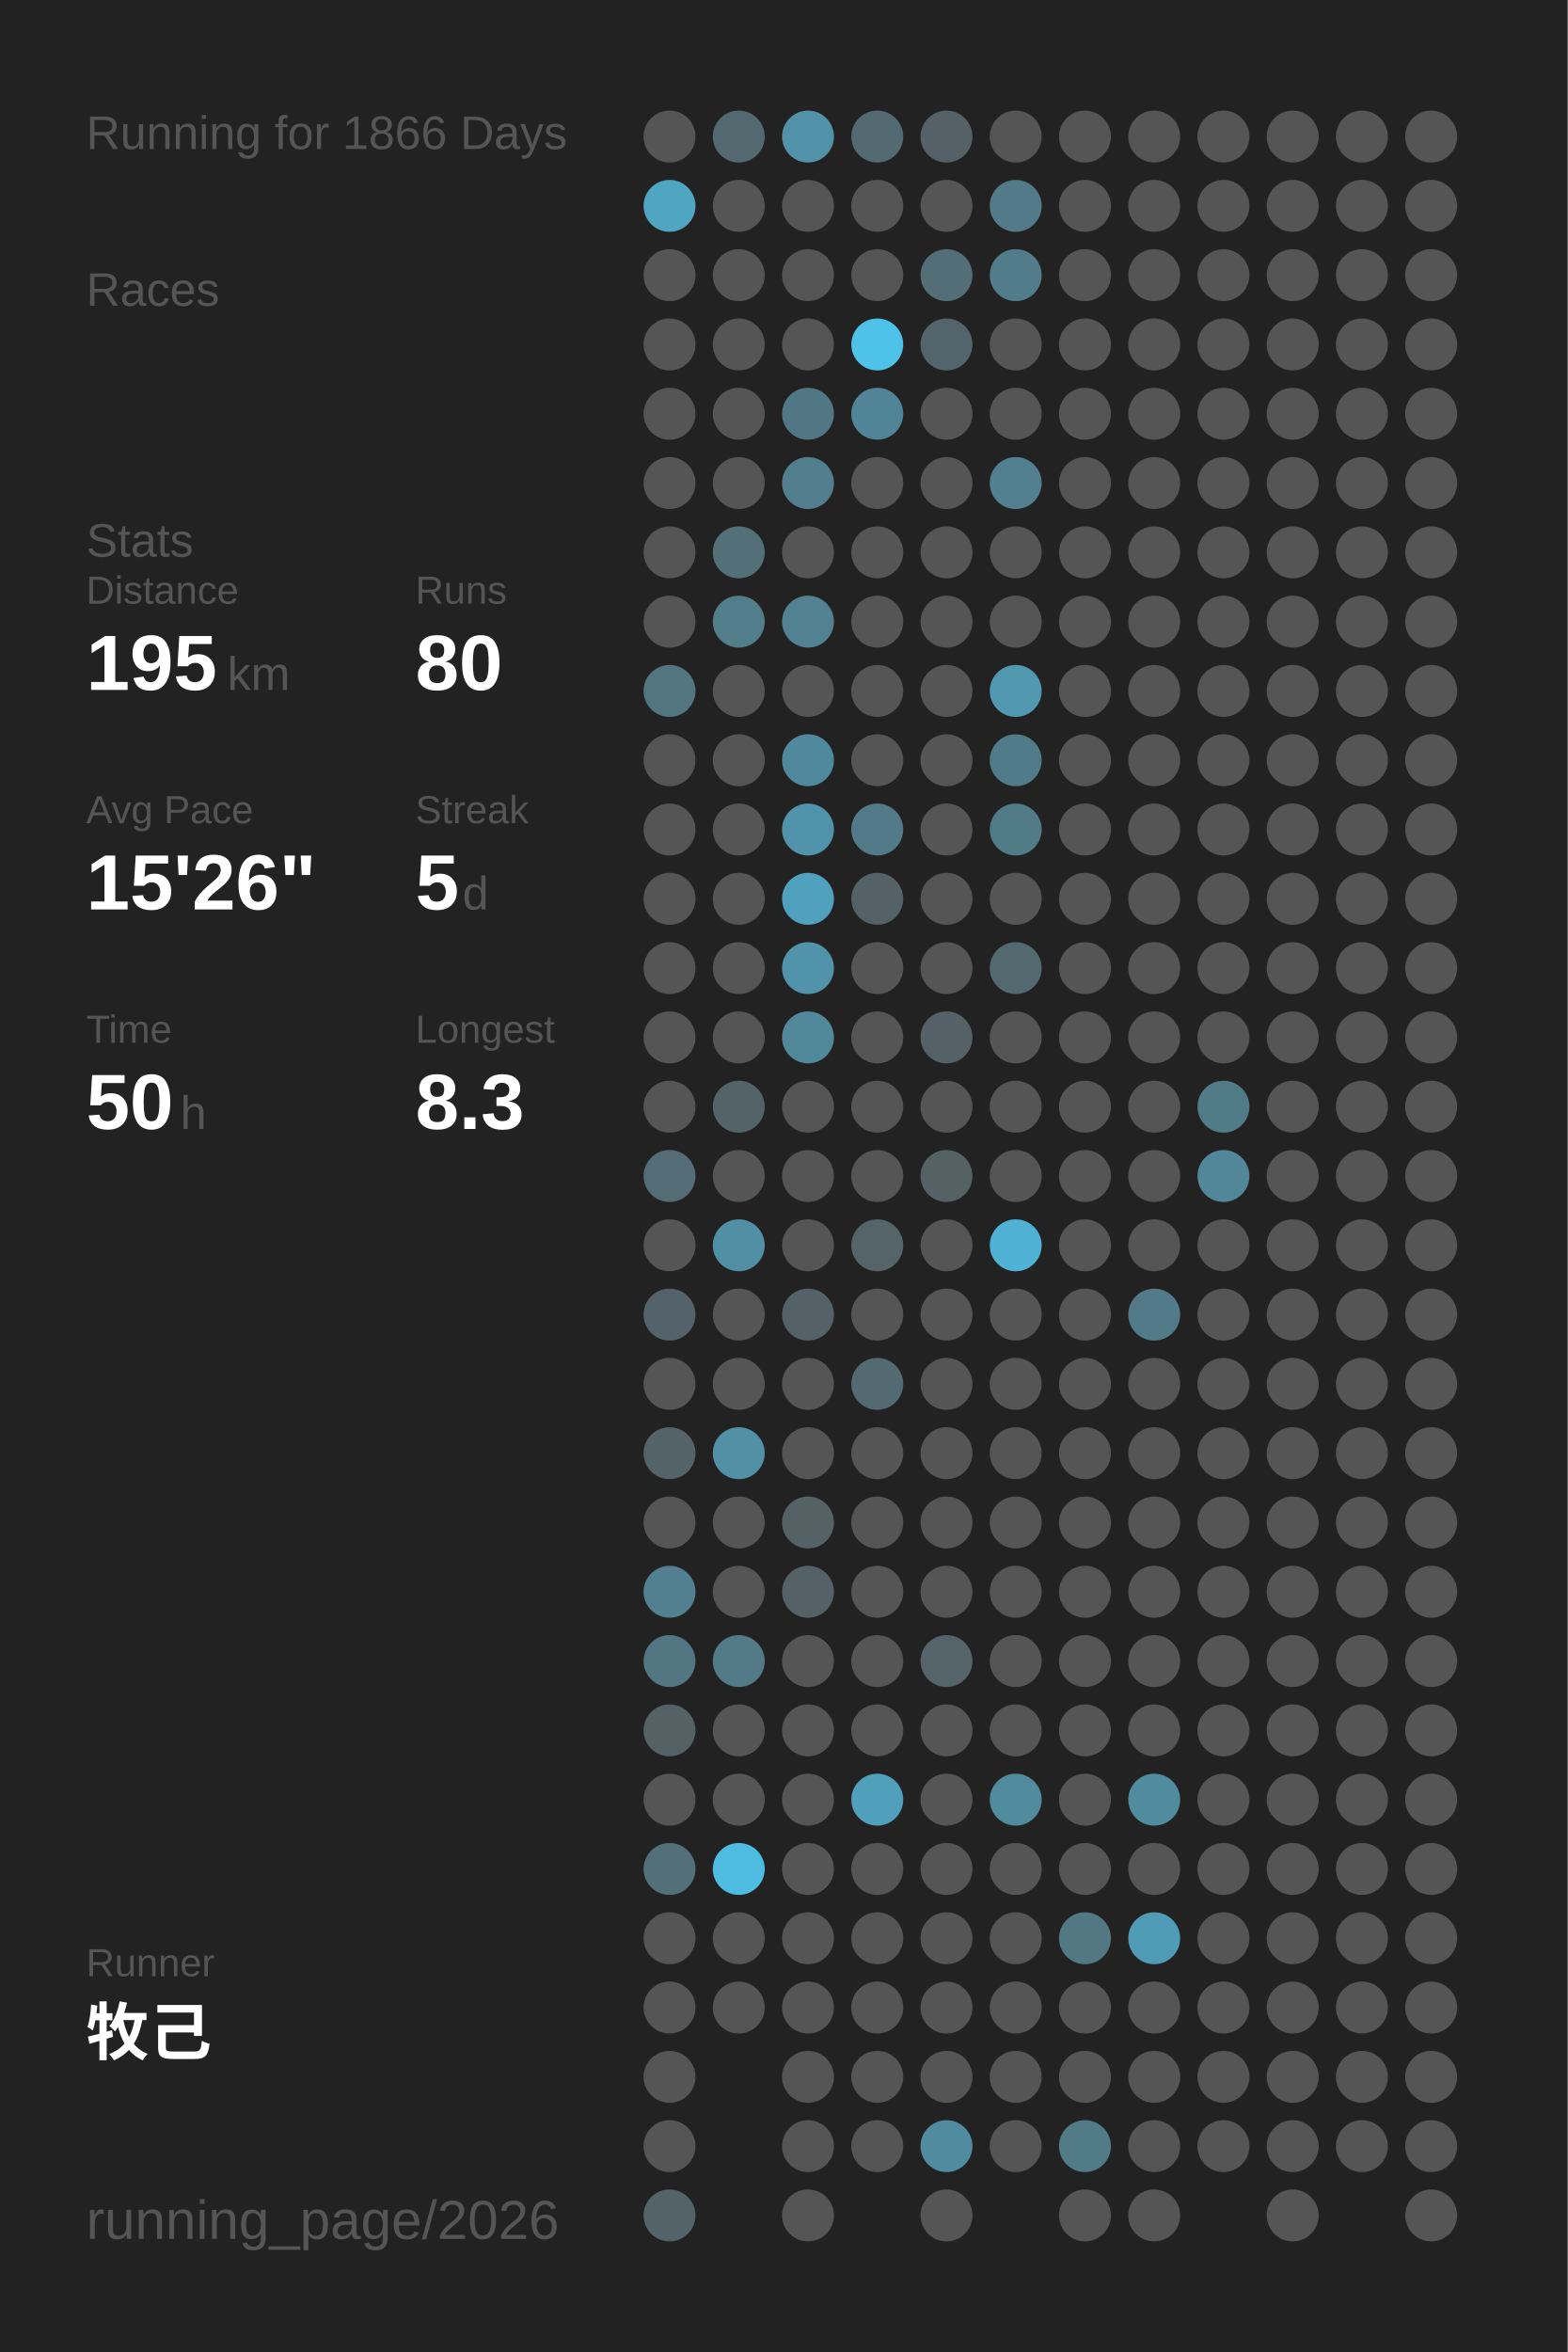
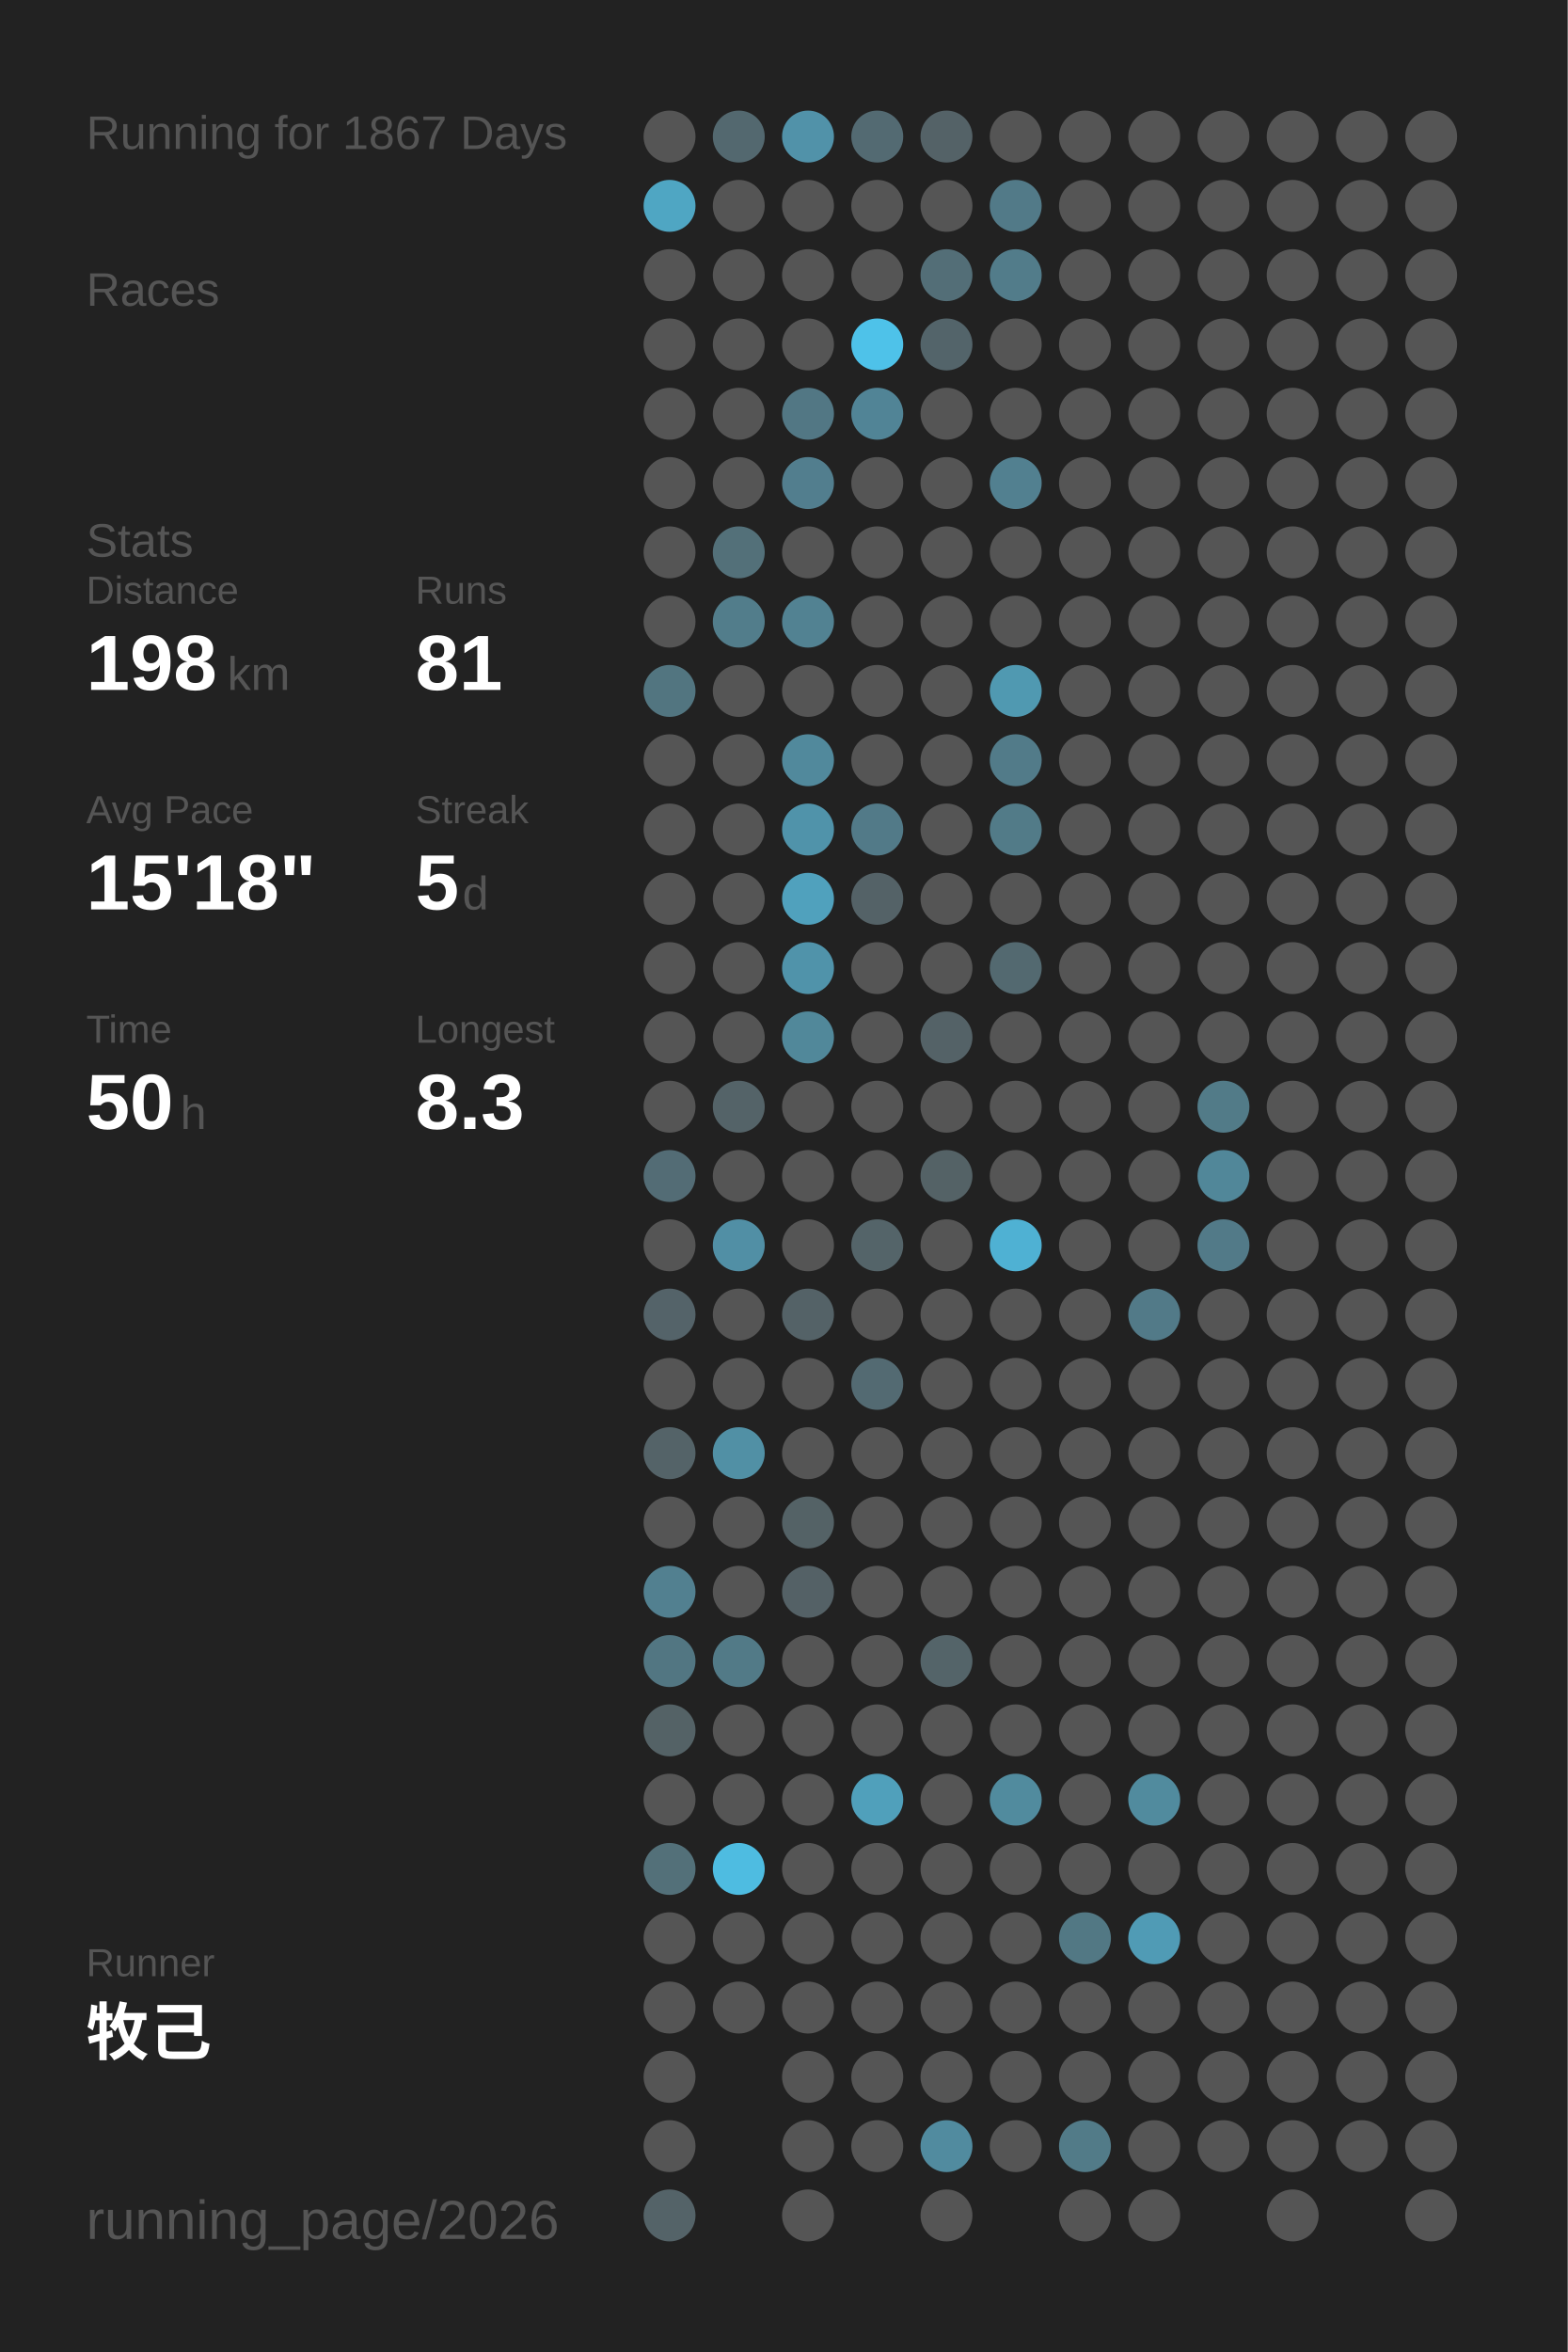
<svg xmlns="http://www.w3.org/2000/svg" baseProfile="full" height="300mm" version="1.1" viewBox="0,0,200,300" width="200mm">
  <defs />
  <rect fill="#222222" height="300" width="200" x="0" y="0" />
-   <text fill="#555555" style="font-size:6px; font-family:Arial;" x="11" y="19">Running for 1866 Days</text>
+   <text fill="#555555" style="font-size:6px; font-family:Arial;" x="11" y="19">Running for 1867 Days</text>
  <text fill="#555555" style="font-size:6px; font-family:Arial;" x="11" y="39">Races</text>
  <text fill="#555555" style="font-size:6px; font-family:Arial;" x="11" y="71">Stats</text>
  <text fill="#555555" style="font-size:5px; font-family:Arial;" x="11" y="77">Distance</text>
-   <text fill="#FFFFFF" style="font-size:10px; font-family:Arial; font-weight:bold;" x="11" y="88">195</text>
+   <text fill="#FFFFFF" style="font-size:10px; font-family:Arial; font-weight:bold;" x="11" y="88">198</text>
  <text fill="#555555" style="font-size:6px; font-family:Arial;" x="29" y="88">km</text>
  <text fill="#555555" style="font-size:5px; font-family:Arial;" x="53" y="77">Runs</text>
-   <text fill="#FFFFFF" style="font-size:10px; font-family:Arial; font-weight:bold;" x="53" y="88">80</text>
+   <text fill="#FFFFFF" style="font-size:10px; font-family:Arial; font-weight:bold;" x="53" y="88">81</text>
  <text fill="#555555" style="font-size:5px; font-family:Arial;" x="11" y="105">Avg Pace</text>
-   <text fill="#FFFFFF" style="font-size:10px; font-family:Arial; font-weight:bold;" x="11" y="116">15'26"</text>
+   <text fill="#FFFFFF" style="font-size:10px; font-family:Arial; font-weight:bold;" x="11" y="116">15'18"</text>
  <text fill="#555555" style="font-size:5px; font-family:Arial;" x="53" y="105">Streak</text>
  <text fill="#FFFFFF" style="font-size:10px; font-family:Arial; font-weight:bold;" x="53" y="116">5</text>
  <text fill="#555555" style="font-size:6px; font-family:Arial;" x="59" y="116">d</text>
  <text fill="#555555" style="font-size:5px; font-family:Arial;" x="11" y="133">Time</text>
  <text fill="#FFFFFF" style="font-size:10px; font-family:Arial; font-weight:bold;" x="11" y="144">50</text>
  <text fill="#555555" style="font-size:6px; font-family:Arial;" x="23" y="144">h</text>
  <text fill="#555555" style="font-size:5px; font-family:Arial;" x="53" y="133">Longest</text>
  <text fill="#FFFFFF" style="font-size:10px; font-family:Arial; font-weight:bold;" x="53" y="144">8.3</text>
  <text fill="#555555" style="font-size:5px; font-family:Arial;" x="11" y="252.065">Runner</text>
  <text fill="#FFFFFF" style="font-size:8px; font-family:Arial; font-weight:bold;" x="11" y="262.065">牧己</text>
  <text fill="#555555" style="font-size:7px; font-family:Arial;" x="11" y="285.581">running_page/2026</text>
  <circle cx="85.417" cy="17.419" fill="#555555" r="3.312" />
  <circle cx="85.417" cy="26.258" fill="#4fa6c3" r="3.312" />
  <circle cx="85.417" cy="35.097" fill="#555555" r="3.312" />
  <circle cx="85.417" cy="43.935" fill="#555555" r="3.312" />
  <circle cx="85.417" cy="52.774" fill="#555555" r="3.312" />
  <circle cx="85.417" cy="61.613" fill="#555555" r="3.312" />
  <circle cx="85.417" cy="70.452" fill="#555555" r="3.312" />
  <circle cx="85.417" cy="79.29" fill="#555555" r="3.312" />
  <circle cx="85.417" cy="88.129" fill="#527580" r="3.312" />
  <circle cx="85.417" cy="96.968" fill="#555555" r="3.312" />
  <circle cx="85.417" cy="105.806" fill="#555555" r="3.312" />
  <circle cx="85.417" cy="114.645" fill="#555555" r="3.312" />
  <circle cx="85.417" cy="123.484" fill="#555555" r="3.312" />
  <circle cx="85.417" cy="132.323" fill="#555555" r="3.312" />
  <circle cx="85.417" cy="141.161" fill="#555555" r="3.312" />
  <circle cx="85.417" cy="150" fill="#536c75" r="3.312" />
  <circle cx="85.417" cy="158.839" fill="#555555" r="3.312" />
  <circle cx="85.417" cy="167.677" fill="#546369" r="3.312" />
  <circle cx="85.417" cy="176.516" fill="#555555" r="3.312" />
  <circle cx="85.417" cy="185.355" fill="#546368" r="3.312" />
  <circle cx="85.417" cy="194.194" fill="#555555" r="3.312" />
  <circle cx="85.417" cy="203.032" fill="#528090" r="3.312" />
  <circle cx="85.417" cy="211.871" fill="#527682" r="3.312" />
  <circle cx="85.417" cy="220.71" fill="#546266" r="3.312" />
  <circle cx="85.417" cy="229.548" fill="#555555" r="3.312" />
  <circle cx="85.417" cy="238.387" fill="#537079" r="3.312" />
  <circle cx="85.417" cy="247.226" fill="#555555" r="3.312" />
  <circle cx="85.417" cy="256.065" fill="#555555" r="3.312" />
  <circle cx="85.417" cy="264.903" fill="#555555" r="3.312" />
  <circle cx="85.417" cy="273.742" fill="#555555" r="3.312" />
  <circle cx="85.417" cy="282.581" fill="#546368" r="3.312" />
  <circle cx="94.25" cy="17.419" fill="#53686f" r="3.312" />
  <circle cx="94.25" cy="26.258" fill="#555555" r="3.312" />
  <circle cx="94.25" cy="35.097" fill="#555555" r="3.312" />
  <circle cx="94.25" cy="43.935" fill="#555555" r="3.312" />
  <circle cx="94.25" cy="52.774" fill="#555555" r="3.312" />
  <circle cx="94.25" cy="61.613" fill="#555555" r="3.312" />
  <circle cx="94.25" cy="70.452" fill="#537079" r="3.312" />
  <circle cx="94.25" cy="79.29" fill="#527d8b" r="3.312" />
  <circle cx="94.25" cy="88.129" fill="#555555" r="3.312" />
  <circle cx="94.25" cy="96.968" fill="#555555" r="3.312" />
  <circle cx="94.25" cy="105.806" fill="#555555" r="3.312" />
  <circle cx="94.25" cy="114.645" fill="#555555" r="3.312" />
  <circle cx="94.25" cy="123.484" fill="#555555" r="3.312" />
  <circle cx="94.25" cy="132.323" fill="#555555" r="3.312" />
  <circle cx="94.25" cy="141.161" fill="#546368" r="3.312" />
  <circle cx="94.25" cy="150" fill="#555555" r="3.312" />
  <circle cx="94.25" cy="158.839" fill="#518fa5" r="3.312" />
  <circle cx="94.25" cy="167.677" fill="#555555" r="3.312" />
  <circle cx="94.25" cy="176.516" fill="#555555" r="3.312" />
  <circle cx="94.25" cy="185.355" fill="#5190a5" r="3.312" />
  <circle cx="94.25" cy="194.194" fill="#555555" r="3.312" />
  <circle cx="94.25" cy="203.032" fill="#555555" r="3.312" />
  <circle cx="94.25" cy="211.871" fill="#527a87" r="3.312" />
  <circle cx="94.25" cy="220.71" fill="#555555" r="3.312" />
  <circle cx="94.25" cy="229.548" fill="#555555" r="3.312" />
  <circle cx="94.25" cy="238.387" fill="#4ebce1" r="3.312" />
  <circle cx="94.25" cy="247.226" fill="#555555" r="3.312" />
  <circle cx="94.25" cy="256.065" fill="#555555" r="3.312" />
  <circle cx="103.083" cy="17.419" fill="#5192a9" r="3.312" />
  <circle cx="103.083" cy="26.258" fill="#555555" r="3.312" />
  <circle cx="103.083" cy="35.097" fill="#555555" r="3.312" />
  <circle cx="103.083" cy="43.935" fill="#555555" r="3.312" />
  <circle cx="103.083" cy="52.774" fill="#527784" r="3.312" />
  <circle cx="103.083" cy="61.613" fill="#527e8e" r="3.312" />
  <circle cx="103.083" cy="70.452" fill="#555555" r="3.312" />
  <circle cx="103.083" cy="79.29" fill="#528292" r="3.312" />
  <circle cx="103.083" cy="88.129" fill="#555555" r="3.312" />
  <circle cx="103.083" cy="96.968" fill="#51899c" r="3.312" />
  <circle cx="103.083" cy="105.806" fill="#5093aa" r="3.312" />
  <circle cx="103.083" cy="114.645" fill="#50a1bd" r="3.312" />
  <circle cx="103.083" cy="123.484" fill="#5093aa" r="3.312" />
  <circle cx="103.083" cy="132.323" fill="#51889a" r="3.312" />
  <circle cx="103.083" cy="141.161" fill="#555555" r="3.312" />
  <circle cx="103.083" cy="150" fill="#555555" r="3.312" />
  <circle cx="103.083" cy="158.839" fill="#555555" r="3.312" />
  <circle cx="103.083" cy="167.677" fill="#546267" r="3.312" />
  <circle cx="103.083" cy="176.516" fill="#555555" r="3.312" />
  <circle cx="103.083" cy="185.355" fill="#555555" r="3.312" />
  <circle cx="103.083" cy="194.194" fill="#546266" r="3.312" />
  <circle cx="103.083" cy="203.032" fill="#546166" r="3.312" />
  <circle cx="103.083" cy="211.871" fill="#555555" r="3.312" />
  <circle cx="103.083" cy="220.71" fill="#555555" r="3.312" />
  <circle cx="103.083" cy="229.548" fill="#555555" r="3.312" />
  <circle cx="103.083" cy="238.387" fill="#555555" r="3.312" />
  <circle cx="103.083" cy="247.226" fill="#555555" r="3.312" />
  <circle cx="103.083" cy="256.065" fill="#555555" r="3.312" />
  <circle cx="103.083" cy="264.903" fill="#555555" r="3.312" />
  <circle cx="103.083" cy="273.742" fill="#555555" r="3.312" />
  <circle cx="103.083" cy="282.581" fill="#555555" r="3.312" />
  <circle cx="111.917" cy="17.419" fill="#536a72" r="3.312" />
  <circle cx="111.917" cy="26.258" fill="#555555" r="3.312" />
  <circle cx="111.917" cy="35.097" fill="#555555" r="3.312" />
  <circle cx="111.917" cy="43.935" fill="#4ec2e9" r="3.312" />
  <circle cx="111.917" cy="52.774" fill="#518496" r="3.312" />
  <circle cx="111.917" cy="61.613" fill="#555555" r="3.312" />
  <circle cx="111.917" cy="70.452" fill="#555555" r="3.312" />
  <circle cx="111.917" cy="79.29" fill="#555555" r="3.312" />
  <circle cx="111.917" cy="88.129" fill="#555555" r="3.312" />
  <circle cx="111.917" cy="96.968" fill="#555555" r="3.312" />
  <circle cx="111.917" cy="105.806" fill="#527a88" r="3.312" />
  <circle cx="111.917" cy="114.645" fill="#546267" r="3.312" />
  <circle cx="111.917" cy="123.484" fill="#555555" r="3.312" />
  <circle cx="111.917" cy="132.323" fill="#555555" r="3.312" />
  <circle cx="111.917" cy="141.161" fill="#555555" r="3.312" />
  <circle cx="111.917" cy="150" fill="#555555" r="3.312" />
  <circle cx="111.917" cy="158.839" fill="#546469" r="3.312" />
  <circle cx="111.917" cy="167.677" fill="#555555" r="3.312" />
  <circle cx="111.917" cy="176.516" fill="#536a72" r="3.312" />
  <circle cx="111.917" cy="185.355" fill="#555555" r="3.312" />
  <circle cx="111.917" cy="194.194" fill="#555555" r="3.312" />
  <circle cx="111.917" cy="203.032" fill="#555555" r="3.312" />
  <circle cx="111.917" cy="211.871" fill="#555555" r="3.312" />
  <circle cx="111.917" cy="220.71" fill="#555555" r="3.312" />
  <circle cx="111.917" cy="229.548" fill="#50a0bb" r="3.312" />
  <circle cx="111.917" cy="238.387" fill="#555555" r="3.312" />
  <circle cx="111.917" cy="247.226" fill="#555555" r="3.312" />
  <circle cx="111.917" cy="256.065" fill="#555555" r="3.312" />
  <circle cx="111.917" cy="264.903" fill="#555555" r="3.312" />
  <circle cx="111.917" cy="273.742" fill="#555555" r="3.312" />
  <circle cx="120.75" cy="17.419" fill="#546267" r="3.312" />
  <circle cx="120.75" cy="26.258" fill="#555555" r="3.312" />
  <circle cx="120.75" cy="35.097" fill="#536e77" r="3.312" />
  <circle cx="120.75" cy="43.935" fill="#53646a" r="3.312" />
  <circle cx="120.75" cy="52.774" fill="#555555" r="3.312" />
  <circle cx="120.75" cy="61.613" fill="#555555" r="3.312" />
  <circle cx="120.75" cy="70.452" fill="#555555" r="3.312" />
  <circle cx="120.75" cy="79.29" fill="#555555" r="3.312" />
  <circle cx="120.75" cy="88.129" fill="#555555" r="3.312" />
  <circle cx="120.75" cy="96.968" fill="#555555" r="3.312" />
  <circle cx="120.75" cy="105.806" fill="#555555" r="3.312" />
  <circle cx="120.75" cy="114.645" fill="#555555" r="3.312" />
  <circle cx="120.75" cy="123.484" fill="#555555" r="3.312" />
  <circle cx="120.75" cy="132.323" fill="#546267" r="3.312" />
  <circle cx="120.75" cy="141.161" fill="#555555" r="3.312" />
  <circle cx="120.75" cy="150" fill="#546266" r="3.312" />
  <circle cx="120.75" cy="158.839" fill="#555555" r="3.312" />
  <circle cx="120.75" cy="167.677" fill="#555555" r="3.312" />
  <circle cx="120.75" cy="176.516" fill="#555555" r="3.312" />
  <circle cx="120.75" cy="185.355" fill="#555555" r="3.312" />
  <circle cx="120.75" cy="194.194" fill="#555555" r="3.312" />
  <circle cx="120.75" cy="203.032" fill="#555555" r="3.312" />
  <circle cx="120.75" cy="211.871" fill="#546469" r="3.312" />
  <circle cx="120.75" cy="220.71" fill="#555555" r="3.312" />
  <circle cx="120.75" cy="229.548" fill="#555555" r="3.312" />
  <circle cx="120.75" cy="238.387" fill="#555555" r="3.312" />
  <circle cx="120.75" cy="247.226" fill="#555555" r="3.312" />
  <circle cx="120.75" cy="256.065" fill="#555555" r="3.312" />
  <circle cx="120.75" cy="264.903" fill="#555555" r="3.312" />
  <circle cx="120.75" cy="273.742" fill="#518b9f" r="3.312" />
  <circle cx="120.75" cy="282.581" fill="#555555" r="3.312" />
  <circle cx="129.583" cy="17.419" fill="#555555" r="3.312" />
  <circle cx="129.583" cy="26.258" fill="#527a88" r="3.312" />
  <circle cx="129.583" cy="35.097" fill="#527c8a" r="3.312" />
  <circle cx="129.583" cy="43.935" fill="#555555" r="3.312" />
  <circle cx="129.583" cy="52.774" fill="#555555" r="3.312" />
  <circle cx="129.583" cy="61.613" fill="#528090" r="3.312" />
  <circle cx="129.583" cy="70.452" fill="#555555" r="3.312" />
  <circle cx="129.583" cy="79.29" fill="#555555" r="3.312" />
  <circle cx="129.583" cy="88.129" fill="#5099b1" r="3.312" />
  <circle cx="129.583" cy="96.968" fill="#527b89" r="3.312" />
  <circle cx="129.583" cy="105.806" fill="#527b88" r="3.312" />
  <circle cx="129.583" cy="114.645" fill="#555555" r="3.312" />
  <circle cx="129.583" cy="123.484" fill="#536970" r="3.312" />
  <circle cx="129.583" cy="132.323" fill="#555555" r="3.312" />
  <circle cx="129.583" cy="141.161" fill="#555555" r="3.312" />
  <circle cx="129.583" cy="150" fill="#555555" r="3.312" />
  <circle cx="129.583" cy="158.839" fill="#4fb1d3" r="3.312" />
  <circle cx="129.583" cy="167.677" fill="#555555" r="3.312" />
  <circle cx="129.583" cy="176.516" fill="#555555" r="3.312" />
  <circle cx="129.583" cy="185.355" fill="#555555" r="3.312" />
  <circle cx="129.583" cy="194.194" fill="#555555" r="3.312" />
  <circle cx="129.583" cy="203.032" fill="#555555" r="3.312" />
  <circle cx="129.583" cy="211.871" fill="#555555" r="3.312" />
  <circle cx="129.583" cy="220.71" fill="#555555" r="3.312" />
  <circle cx="129.583" cy="229.548" fill="#518b9e" r="3.312" />
  <circle cx="129.583" cy="238.387" fill="#555555" r="3.312" />
  <circle cx="129.583" cy="247.226" fill="#555555" r="3.312" />
  <circle cx="129.583" cy="256.065" fill="#555555" r="3.312" />
  <circle cx="129.583" cy="264.903" fill="#555555" r="3.312" />
  <circle cx="129.583" cy="273.742" fill="#555555" r="3.312" />
  <circle cx="138.417" cy="17.419" fill="#555555" r="3.312" />
  <circle cx="138.417" cy="26.258" fill="#555555" r="3.312" />
  <circle cx="138.417" cy="35.097" fill="#555555" r="3.312" />
  <circle cx="138.417" cy="43.935" fill="#555555" r="3.312" />
  <circle cx="138.417" cy="52.774" fill="#555555" r="3.312" />
  <circle cx="138.417" cy="61.613" fill="#555555" r="3.312" />
  <circle cx="138.417" cy="70.452" fill="#555555" r="3.312" />
  <circle cx="138.417" cy="79.29" fill="#555555" r="3.312" />
  <circle cx="138.417" cy="88.129" fill="#555555" r="3.312" />
  <circle cx="138.417" cy="96.968" fill="#555555" r="3.312" />
  <circle cx="138.417" cy="105.806" fill="#555555" r="3.312" />
  <circle cx="138.417" cy="114.645" fill="#555555" r="3.312" />
  <circle cx="138.417" cy="123.484" fill="#555555" r="3.312" />
  <circle cx="138.417" cy="132.323" fill="#555555" r="3.312" />
  <circle cx="138.417" cy="141.161" fill="#555555" r="3.312" />
  <circle cx="138.417" cy="150" fill="#555555" r="3.312" />
  <circle cx="138.417" cy="158.839" fill="#555555" r="3.312" />
  <circle cx="138.417" cy="167.677" fill="#555555" r="3.312" />
  <circle cx="138.417" cy="176.516" fill="#555555" r="3.312" />
  <circle cx="138.417" cy="185.355" fill="#555555" r="3.312" />
  <circle cx="138.417" cy="194.194" fill="#555555" r="3.312" />
  <circle cx="138.417" cy="203.032" fill="#555555" r="3.312" />
  <circle cx="138.417" cy="211.871" fill="#555555" r="3.312" />
  <circle cx="138.417" cy="220.71" fill="#555555" r="3.312" />
  <circle cx="138.417" cy="229.548" fill="#555555" r="3.312" />
  <circle cx="138.417" cy="238.387" fill="#555555" r="3.312" />
  <circle cx="138.417" cy="247.226" fill="#527884" r="3.312" />
  <circle cx="138.417" cy="256.065" fill="#555555" r="3.312" />
  <circle cx="138.417" cy="264.903" fill="#555555" r="3.312" />
  <circle cx="138.417" cy="273.742" fill="#527b88" r="3.312" />
  <circle cx="138.417" cy="282.581" fill="#555555" r="3.312" />
  <circle cx="147.25" cy="17.419" fill="#555555" r="3.312" />
  <circle cx="147.25" cy="26.258" fill="#555555" r="3.312" />
  <circle cx="147.25" cy="35.097" fill="#555555" r="3.312" />
  <circle cx="147.25" cy="43.935" fill="#555555" r="3.312" />
  <circle cx="147.25" cy="52.774" fill="#555555" r="3.312" />
  <circle cx="147.25" cy="61.613" fill="#555555" r="3.312" />
  <circle cx="147.25" cy="70.452" fill="#555555" r="3.312" />
  <circle cx="147.25" cy="79.29" fill="#555555" r="3.312" />
  <circle cx="147.25" cy="88.129" fill="#555555" r="3.312" />
  <circle cx="147.25" cy="96.968" fill="#555555" r="3.312" />
  <circle cx="147.25" cy="105.806" fill="#555555" r="3.312" />
  <circle cx="147.25" cy="114.645" fill="#555555" r="3.312" />
  <circle cx="147.25" cy="123.484" fill="#555555" r="3.312" />
  <circle cx="147.25" cy="132.323" fill="#555555" r="3.312" />
  <circle cx="147.25" cy="141.161" fill="#555555" r="3.312" />
  <circle cx="147.25" cy="150" fill="#555555" r="3.312" />
  <circle cx="147.25" cy="158.839" fill="#555555" r="3.312" />
  <circle cx="147.25" cy="167.677" fill="#527a88" r="3.312" />
  <circle cx="147.25" cy="176.516" fill="#555555" r="3.312" />
  <circle cx="147.25" cy="185.355" fill="#555555" r="3.312" />
  <circle cx="147.25" cy="194.194" fill="#555555" r="3.312" />
  <circle cx="147.25" cy="203.032" fill="#555555" r="3.312" />
  <circle cx="147.25" cy="211.871" fill="#555555" r="3.312" />
  <circle cx="147.25" cy="220.71" fill="#555555" r="3.312" />
  <circle cx="147.25" cy="229.548" fill="#518b9e" r="3.312" />
  <circle cx="147.25" cy="238.387" fill="#555555" r="3.312" />
  <circle cx="147.25" cy="247.226" fill="#509bb5" r="3.312" />
  <circle cx="147.25" cy="256.065" fill="#555555" r="3.312" />
  <circle cx="147.25" cy="264.903" fill="#555555" r="3.312" />
  <circle cx="147.25" cy="273.742" fill="#555555" r="3.312" />
  <circle cx="147.25" cy="282.581" fill="#555555" r="3.312" />
  <circle cx="156.083" cy="17.419" fill="#555555" r="3.312" />
  <circle cx="156.083" cy="26.258" fill="#555555" r="3.312" />
  <circle cx="156.083" cy="35.097" fill="#555555" r="3.312" />
  <circle cx="156.083" cy="43.935" fill="#555555" r="3.312" />
  <circle cx="156.083" cy="52.774" fill="#555555" r="3.312" />
  <circle cx="156.083" cy="61.613" fill="#555555" r="3.312" />
  <circle cx="156.083" cy="70.452" fill="#555555" r="3.312" />
  <circle cx="156.083" cy="79.29" fill="#555555" r="3.312" />
  <circle cx="156.083" cy="88.129" fill="#555555" r="3.312" />
  <circle cx="156.083" cy="96.968" fill="#555555" r="3.312" />
  <circle cx="156.083" cy="105.806" fill="#555555" r="3.312" />
  <circle cx="156.083" cy="114.645" fill="#555555" r="3.312" />
  <circle cx="156.083" cy="123.484" fill="#555555" r="3.312" />
  <circle cx="156.083" cy="132.323" fill="#555555" r="3.312" />
  <circle cx="156.083" cy="141.161" fill="#527b88" r="3.312" />
  <circle cx="156.083" cy="150" fill="#518799" r="3.312" />
-   <circle cx="156.083" cy="158.839" fill="#555555" r="3.312" />
+   <circle cx="156.083" cy="158.839" fill="#527a88" r="3.312" />
  <circle cx="156.083" cy="167.677" fill="#555555" r="3.312" />
  <circle cx="156.083" cy="176.516" fill="#555555" r="3.312" />
  <circle cx="156.083" cy="185.355" fill="#555555" r="3.312" />
  <circle cx="156.083" cy="194.194" fill="#555555" r="3.312" />
  <circle cx="156.083" cy="203.032" fill="#555555" r="3.312" />
  <circle cx="156.083" cy="211.871" fill="#555555" r="3.312" />
  <circle cx="156.083" cy="220.71" fill="#555555" r="3.312" />
  <circle cx="156.083" cy="229.548" fill="#555555" r="3.312" />
  <circle cx="156.083" cy="238.387" fill="#555555" r="3.312" />
  <circle cx="156.083" cy="247.226" fill="#555555" r="3.312" />
  <circle cx="156.083" cy="256.065" fill="#555555" r="3.312" />
  <circle cx="156.083" cy="264.903" fill="#555555" r="3.312" />
  <circle cx="156.083" cy="273.742" fill="#555555" r="3.312" />
  <circle cx="164.917" cy="17.419" fill="#555555" r="3.312" />
  <circle cx="164.917" cy="26.258" fill="#555555" r="3.312" />
  <circle cx="164.917" cy="35.097" fill="#555555" r="3.312" />
  <circle cx="164.917" cy="43.935" fill="#555555" r="3.312" />
  <circle cx="164.917" cy="52.774" fill="#555555" r="3.312" />
  <circle cx="164.917" cy="61.613" fill="#555555" r="3.312" />
  <circle cx="164.917" cy="70.452" fill="#555555" r="3.312" />
  <circle cx="164.917" cy="79.29" fill="#555555" r="3.312" />
  <circle cx="164.917" cy="88.129" fill="#555555" r="3.312" />
  <circle cx="164.917" cy="96.968" fill="#555555" r="3.312" />
  <circle cx="164.917" cy="105.806" fill="#555555" r="3.312" />
  <circle cx="164.917" cy="114.645" fill="#555555" r="3.312" />
  <circle cx="164.917" cy="123.484" fill="#555555" r="3.312" />
  <circle cx="164.917" cy="132.323" fill="#555555" r="3.312" />
  <circle cx="164.917" cy="141.161" fill="#555555" r="3.312" />
  <circle cx="164.917" cy="150" fill="#555555" r="3.312" />
  <circle cx="164.917" cy="158.839" fill="#555555" r="3.312" />
  <circle cx="164.917" cy="167.677" fill="#555555" r="3.312" />
  <circle cx="164.917" cy="176.516" fill="#555555" r="3.312" />
  <circle cx="164.917" cy="185.355" fill="#555555" r="3.312" />
  <circle cx="164.917" cy="194.194" fill="#555555" r="3.312" />
  <circle cx="164.917" cy="203.032" fill="#555555" r="3.312" />
  <circle cx="164.917" cy="211.871" fill="#555555" r="3.312" />
  <circle cx="164.917" cy="220.71" fill="#555555" r="3.312" />
  <circle cx="164.917" cy="229.548" fill="#555555" r="3.312" />
  <circle cx="164.917" cy="238.387" fill="#555555" r="3.312" />
  <circle cx="164.917" cy="247.226" fill="#555555" r="3.312" />
  <circle cx="164.917" cy="256.065" fill="#555555" r="3.312" />
  <circle cx="164.917" cy="264.903" fill="#555555" r="3.312" />
  <circle cx="164.917" cy="273.742" fill="#555555" r="3.312" />
  <circle cx="164.917" cy="282.581" fill="#555555" r="3.312" />
  <circle cx="173.75" cy="17.419" fill="#555555" r="3.312" />
  <circle cx="173.75" cy="26.258" fill="#555555" r="3.312" />
  <circle cx="173.75" cy="35.097" fill="#555555" r="3.312" />
  <circle cx="173.75" cy="43.935" fill="#555555" r="3.312" />
  <circle cx="173.75" cy="52.774" fill="#555555" r="3.312" />
  <circle cx="173.75" cy="61.613" fill="#555555" r="3.312" />
  <circle cx="173.75" cy="70.452" fill="#555555" r="3.312" />
  <circle cx="173.75" cy="79.29" fill="#555555" r="3.312" />
  <circle cx="173.75" cy="88.129" fill="#555555" r="3.312" />
  <circle cx="173.75" cy="96.968" fill="#555555" r="3.312" />
  <circle cx="173.75" cy="105.806" fill="#555555" r="3.312" />
  <circle cx="173.75" cy="114.645" fill="#555555" r="3.312" />
  <circle cx="173.75" cy="123.484" fill="#555555" r="3.312" />
  <circle cx="173.75" cy="132.323" fill="#555555" r="3.312" />
  <circle cx="173.75" cy="141.161" fill="#555555" r="3.312" />
  <circle cx="173.75" cy="150" fill="#555555" r="3.312" />
  <circle cx="173.75" cy="158.839" fill="#555555" r="3.312" />
  <circle cx="173.75" cy="167.677" fill="#555555" r="3.312" />
  <circle cx="173.75" cy="176.516" fill="#555555" r="3.312" />
  <circle cx="173.75" cy="185.355" fill="#555555" r="3.312" />
  <circle cx="173.75" cy="194.194" fill="#555555" r="3.312" />
  <circle cx="173.75" cy="203.032" fill="#555555" r="3.312" />
  <circle cx="173.75" cy="211.871" fill="#555555" r="3.312" />
  <circle cx="173.75" cy="220.71" fill="#555555" r="3.312" />
  <circle cx="173.75" cy="229.548" fill="#555555" r="3.312" />
  <circle cx="173.75" cy="238.387" fill="#555555" r="3.312" />
  <circle cx="173.75" cy="247.226" fill="#555555" r="3.312" />
  <circle cx="173.75" cy="256.065" fill="#555555" r="3.312" />
  <circle cx="173.75" cy="264.903" fill="#555555" r="3.312" />
  <circle cx="173.75" cy="273.742" fill="#555555" r="3.312" />
  <circle cx="182.583" cy="17.419" fill="#555555" r="3.312" />
  <circle cx="182.583" cy="26.258" fill="#555555" r="3.312" />
  <circle cx="182.583" cy="35.097" fill="#555555" r="3.312" />
  <circle cx="182.583" cy="43.935" fill="#555555" r="3.312" />
  <circle cx="182.583" cy="52.774" fill="#555555" r="3.312" />
  <circle cx="182.583" cy="61.613" fill="#555555" r="3.312" />
  <circle cx="182.583" cy="70.452" fill="#555555" r="3.312" />
  <circle cx="182.583" cy="79.29" fill="#555555" r="3.312" />
  <circle cx="182.583" cy="88.129" fill="#555555" r="3.312" />
  <circle cx="182.583" cy="96.968" fill="#555555" r="3.312" />
  <circle cx="182.583" cy="105.806" fill="#555555" r="3.312" />
  <circle cx="182.583" cy="114.645" fill="#555555" r="3.312" />
  <circle cx="182.583" cy="123.484" fill="#555555" r="3.312" />
  <circle cx="182.583" cy="132.323" fill="#555555" r="3.312" />
  <circle cx="182.583" cy="141.161" fill="#555555" r="3.312" />
  <circle cx="182.583" cy="150" fill="#555555" r="3.312" />
  <circle cx="182.583" cy="158.839" fill="#555555" r="3.312" />
  <circle cx="182.583" cy="167.677" fill="#555555" r="3.312" />
  <circle cx="182.583" cy="176.516" fill="#555555" r="3.312" />
  <circle cx="182.583" cy="185.355" fill="#555555" r="3.312" />
  <circle cx="182.583" cy="194.194" fill="#555555" r="3.312" />
  <circle cx="182.583" cy="203.032" fill="#555555" r="3.312" />
  <circle cx="182.583" cy="211.871" fill="#555555" r="3.312" />
  <circle cx="182.583" cy="220.71" fill="#555555" r="3.312" />
  <circle cx="182.583" cy="229.548" fill="#555555" r="3.312" />
  <circle cx="182.583" cy="238.387" fill="#555555" r="3.312" />
  <circle cx="182.583" cy="247.226" fill="#555555" r="3.312" />
  <circle cx="182.583" cy="256.065" fill="#555555" r="3.312" />
  <circle cx="182.583" cy="264.903" fill="#555555" r="3.312" />
  <circle cx="182.583" cy="273.742" fill="#555555" r="3.312" />
  <circle cx="182.583" cy="282.581" fill="#555555" r="3.312" />
</svg>
